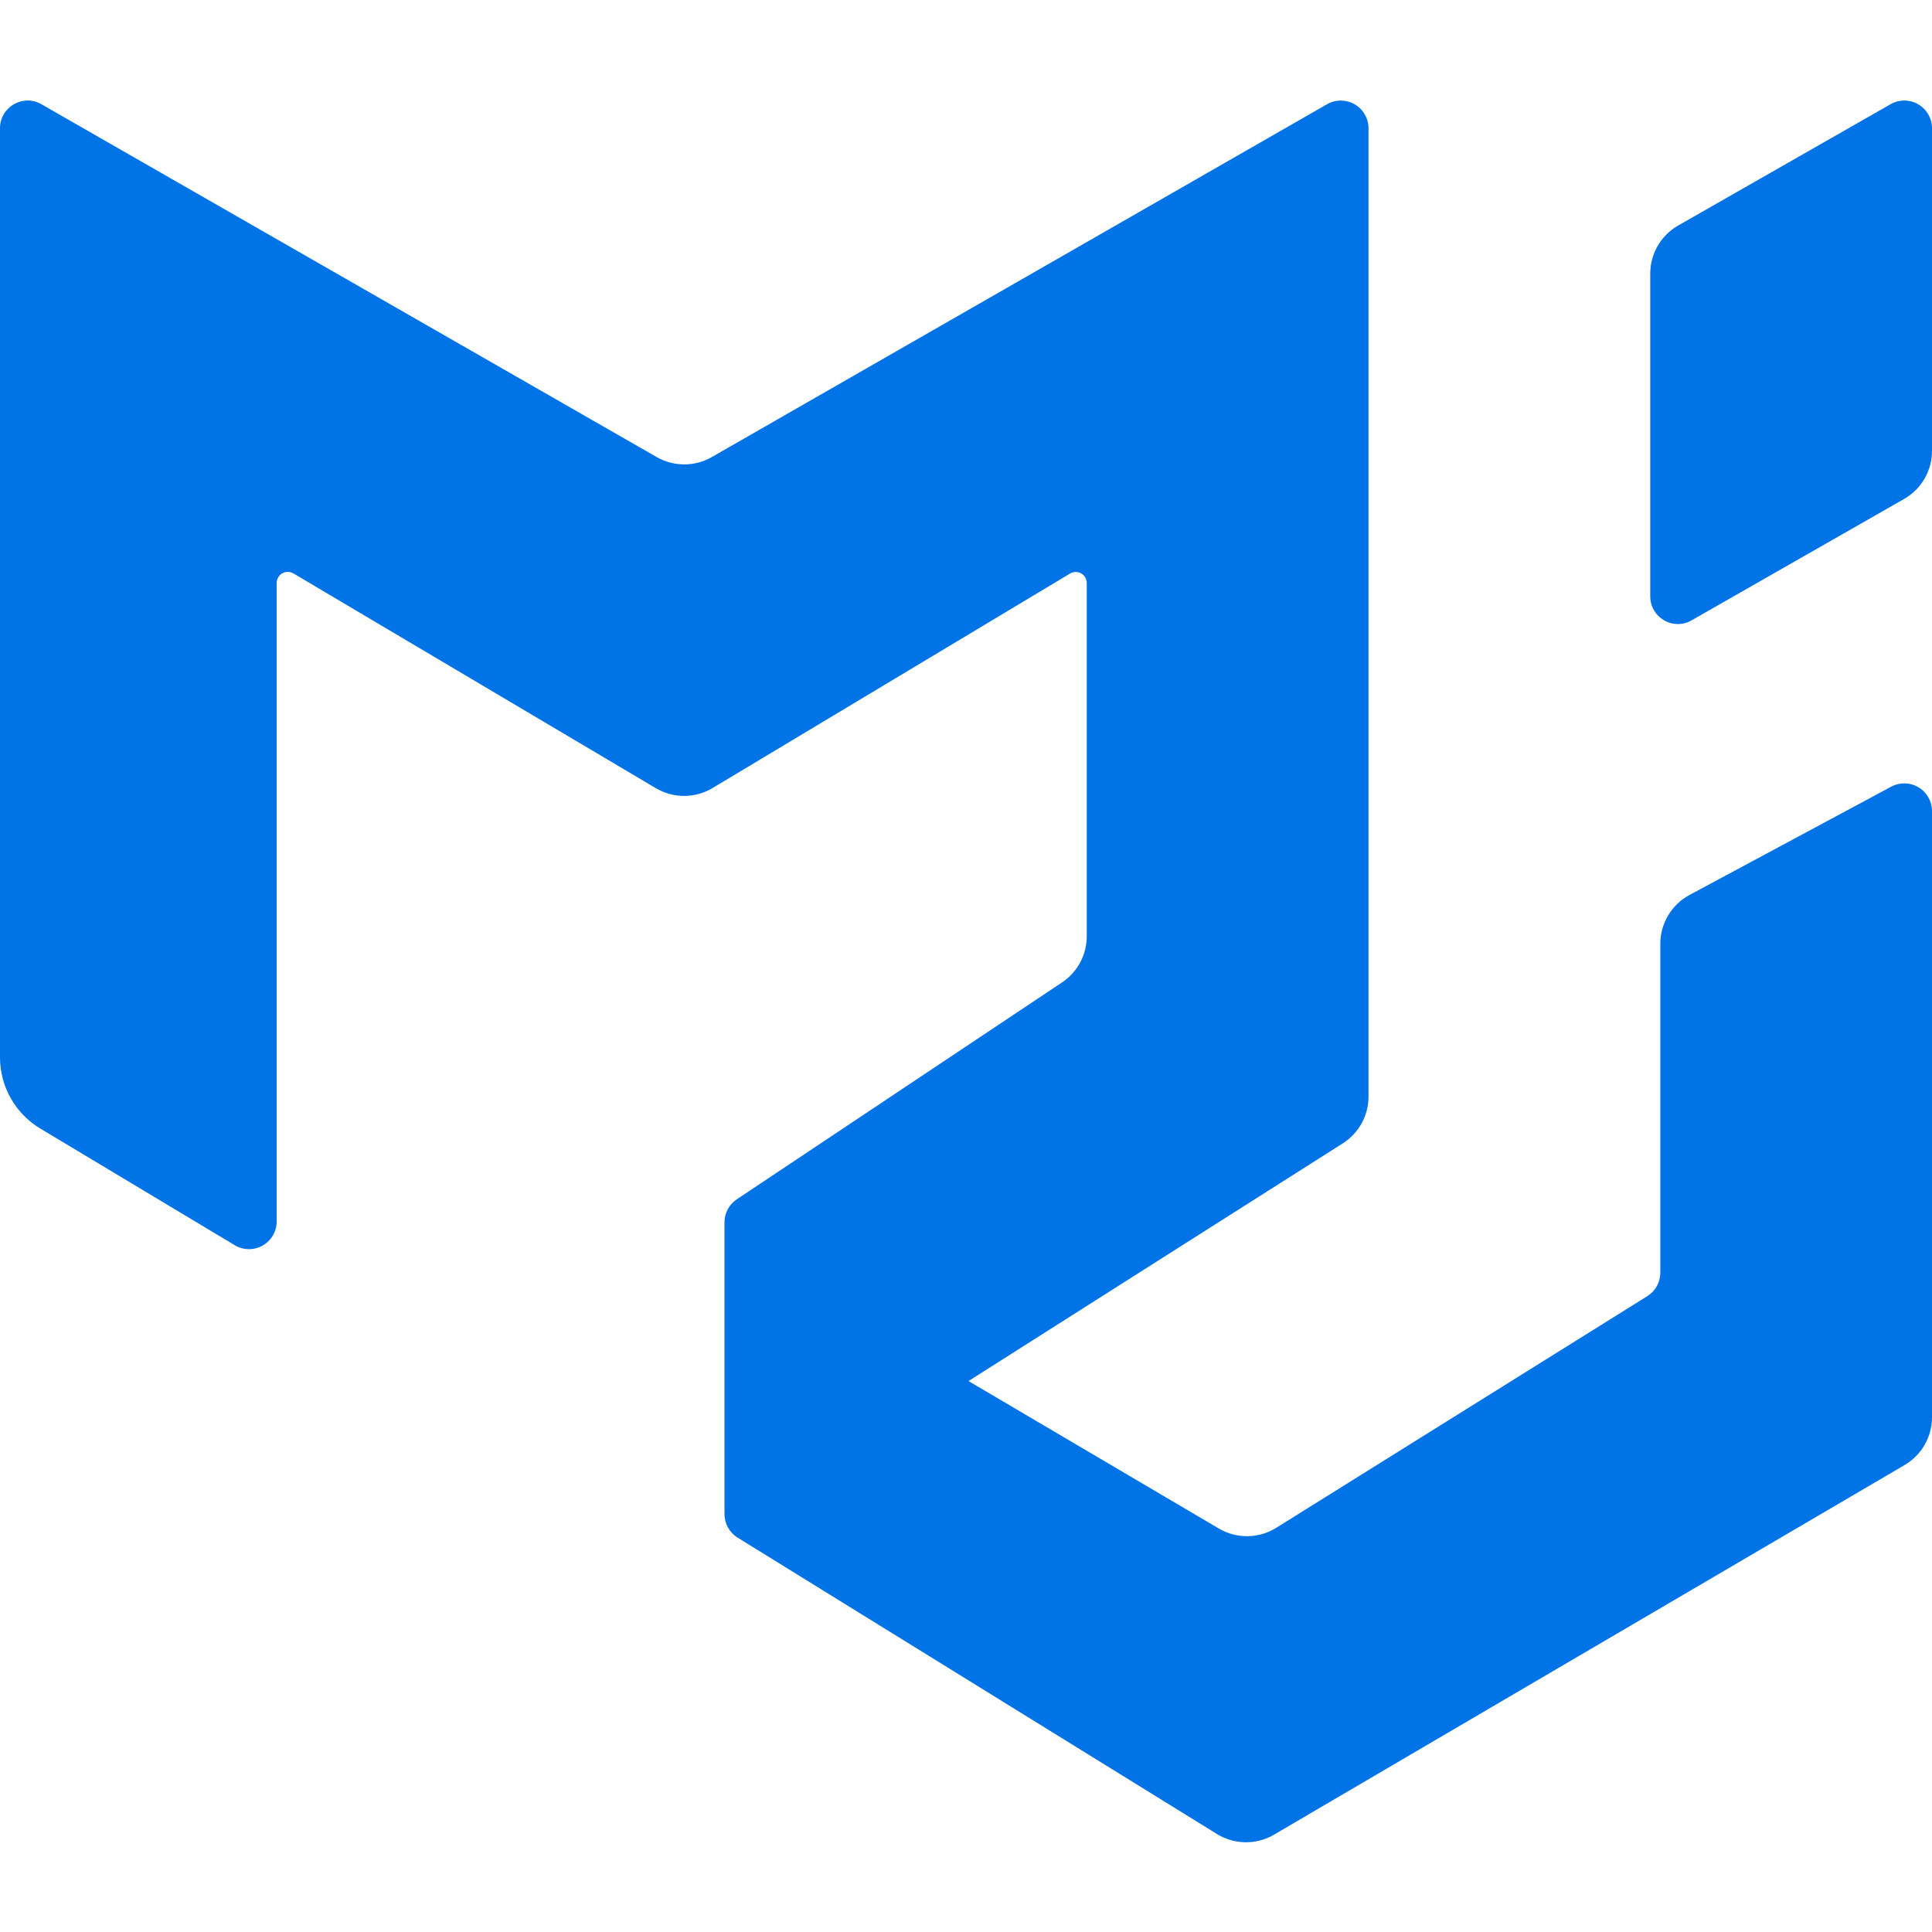
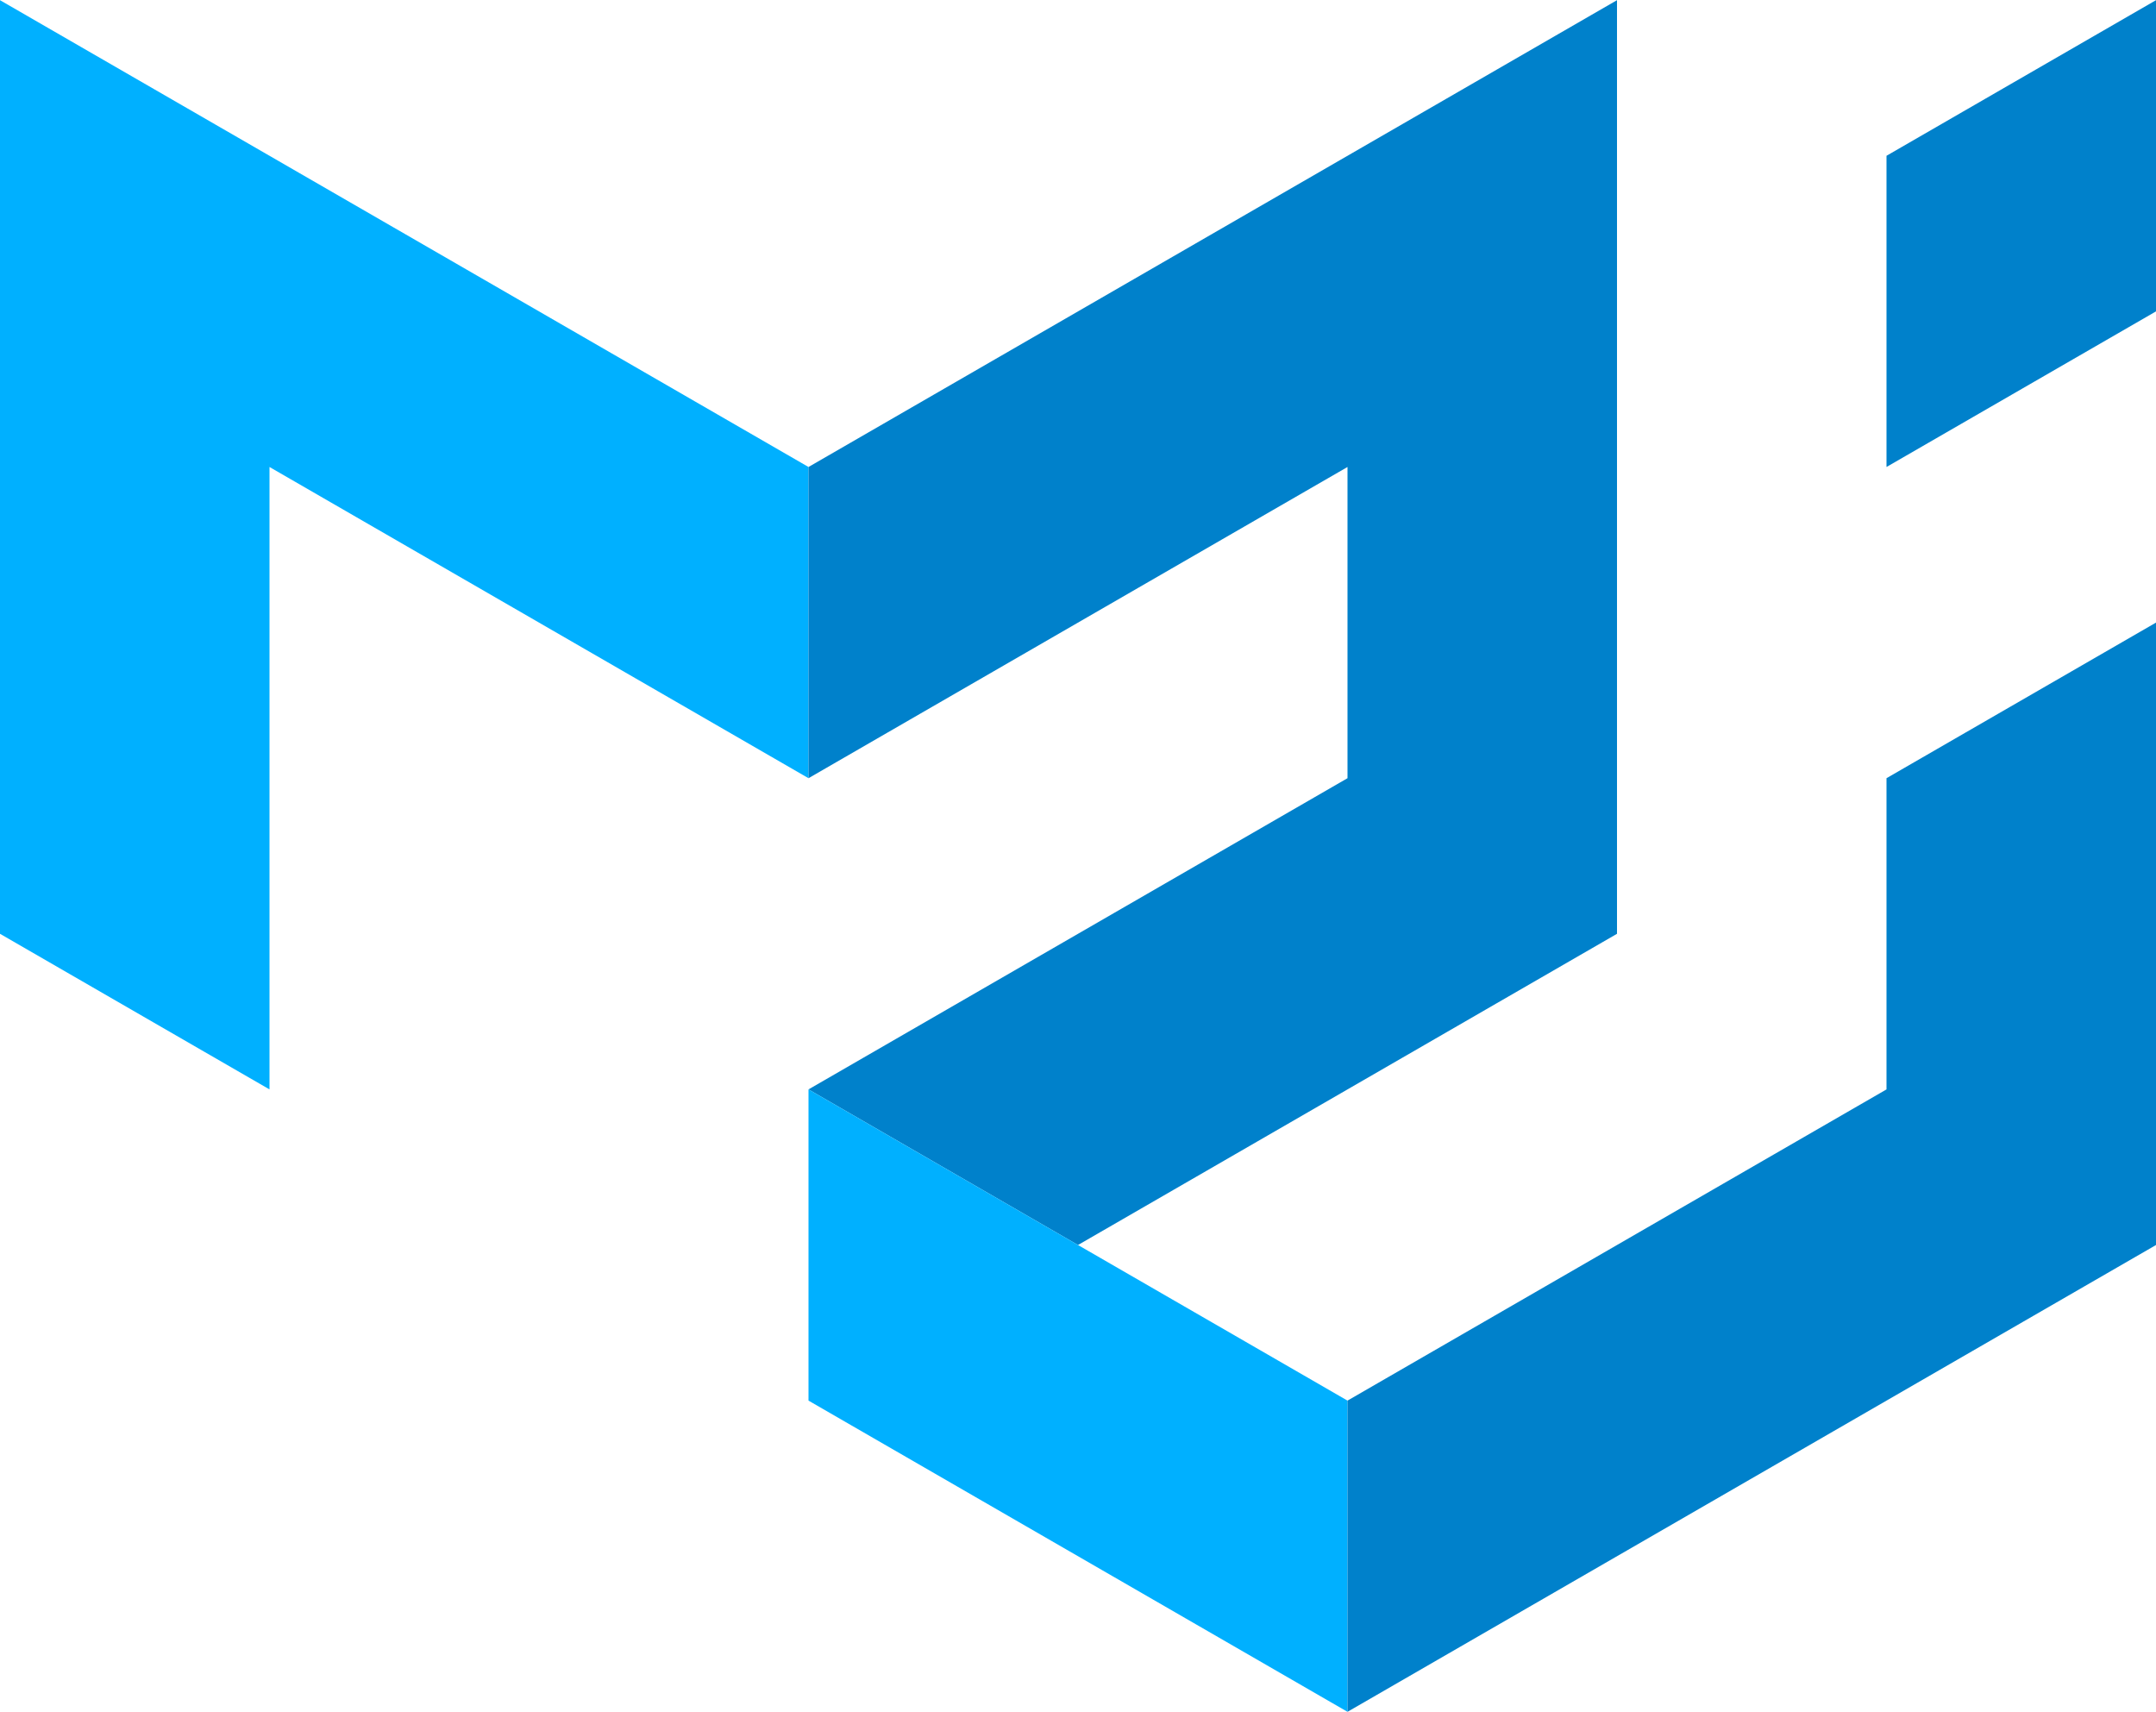
- <svg xmlns="http://www.w3.org/2000/svg" width="24" height="24" fill="none">
-   <path fill="#0073E6" fill-rule="evenodd" d="M24 5.601V1.592a.344.344 0 0 0-.514-.298l-2.64 1.508a.688.688 0 0 0-.346.597v4.009c0 .264.285.43.514.298l2.64-1.508A.688.688 0 0 0 24 5.6ZM.515 1.295l7.643 4.383a.688.688 0 0 0 .684 0l7.643-4.383a.344.344 0 0 1 .515.298v12.03c0 .235-.12.453-.319.58l-4.65 2.953 3.11 1.832c.22.13.495.127.713-.009l4.61-2.878a.344.344 0 0 0 .161-.292v-4.085a.69.69 0 0 1 .362-.606l2.507-1.346a.344.344 0 0 1 .506.303v7.531c0 .244-.13.47-.34.593l-7.834 4.592a.688.688 0 0 1-.71-.009l-5.953-3.681A.344.344 0 0 1 9 18.808v-3.624c0-.115.057-.222.153-.286l4.04-2.694a.688.688 0 0 0 .307-.572v-4.39a.137.137 0 0 0-.208-.117l-4.44 2.664a.688.688 0 0 1-.705.002L3.645 7.123a.138.138 0 0 0-.208.118v7.933a.344.344 0 0 1-.52.295L.5 14.019c-.31-.186-.5-.522-.5-.884V1.593c0-.264.286-.43.515-.298Z" clip-rule="evenodd" />
+ <svg xmlns="http://www.w3.org/2000/svg" viewBox="0 0 600 476.3" width="2500" height="1985">
+   <path d="M0 259.8V0l225 129.9v86.6L75 129.9v173.2z" fill="#00b0ff" />
+   <path d="M225 129.9L450 0v259.8l-150 86.6-75-43.3 150-86.6v-86.6l-150 86.6z" fill="#0081cb" />
+   <path d="M225 303.1v86.6l150 86.6v-86.6z" fill="#00b0ff" />
+   <path d="M375 476.3l225-129.9V173.2l-75 43.3v86.6l-150 86.6zm150-346.4V43.3L600 0v86.6z" fill="#0081cb" />
</svg>
